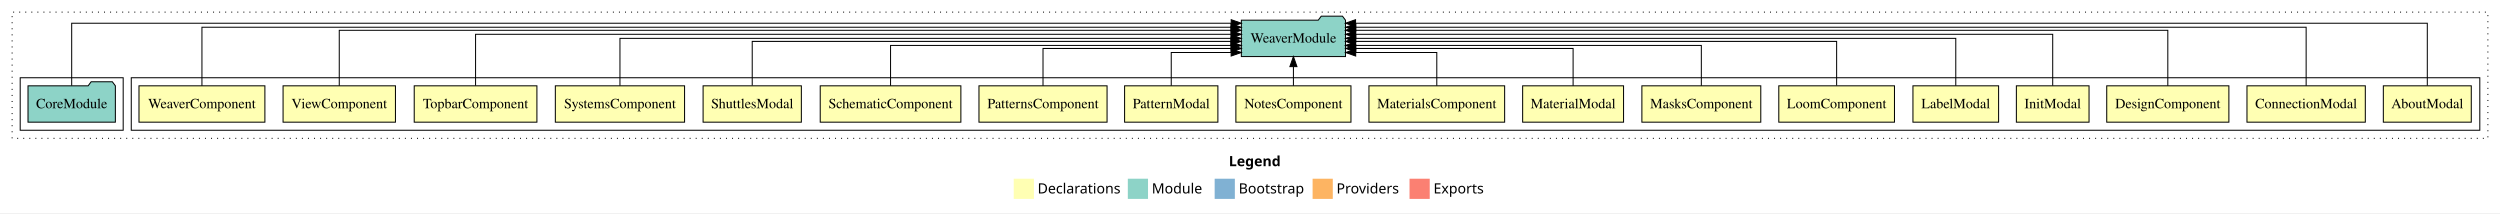
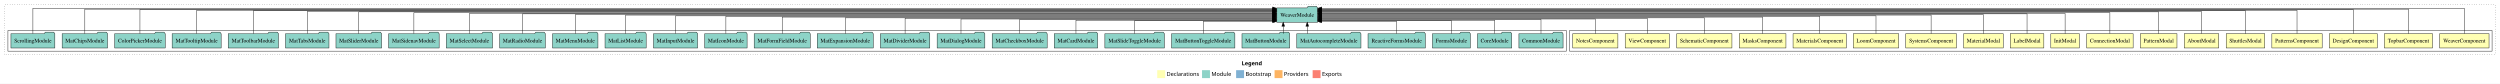
- <svg xmlns="http://www.w3.org/2000/svg" width="2476pt" height="211pt" viewBox="0.00 0.00 2476.00 211.00">
+ <svg xmlns="http://www.w3.org/2000/svg" width="6306pt" height="211pt" viewBox="0.00 0.00 6306.00 211.00">
  <g id="graph0" class="graph" transform="scale(1 1) rotate(0) translate(4 207)">
-     <polygon fill="white" stroke="transparent" points="-4,4 -4,-207 2472,-207 2472,4 -4,4" />
-     <text text-anchor="start" x="1213.01" y="-42.4" font-family="sans-serif" font-weight="bold" font-size="14.00">Legend</text>
-     <polygon fill="#ffffb3" stroke="transparent" points="1000,-10 1000,-30 1020,-30 1020,-10 1000,-10" />
-     <text text-anchor="start" x="1023.63" y="-15.4" font-family="sans-serif" font-size="14.00">  Declarations</text>
-     <polygon fill="#8dd3c7" stroke="transparent" points="1113,-10 1113,-30 1133,-30 1133,-10 1113,-10" />
-     <text text-anchor="start" x="1136.73" y="-15.4" font-family="sans-serif" font-size="14.00">  Module</text>
-     <polygon fill="#80b1d3" stroke="transparent" points="1199,-10 1199,-30 1219,-30 1219,-10 1199,-10" />
-     <text text-anchor="start" x="1222.78" y="-15.4" font-family="sans-serif" font-size="14.00">  Bootstrap</text>
-     <polygon fill="#fdb462" stroke="transparent" points="1296,-10 1296,-30 1316,-30 1316,-10 1296,-10" />
-     <text text-anchor="start" x="1319.67" y="-15.4" font-family="sans-serif" font-size="14.00">  Providers</text>
-     <polygon fill="#fb8072" stroke="transparent" points="1392,-10 1392,-30 1412,-30 1412,-10 1392,-10" />
-     <text text-anchor="start" x="1415.73" y="-15.4" font-family="sans-serif" font-size="14.00">  Exports</text>
+     <polygon fill="white" stroke="transparent" points="-4,4 -4,-207 6302,-207 6302,4 -4,4" />
+     <text text-anchor="start" x="3128.01" y="-42.4" font-family="sans-serif" font-weight="bold" font-size="14.00">Legend</text>
+     <polygon fill="#ffffb3" stroke="transparent" points="2915,-10 2915,-30 2935,-30 2935,-10 2915,-10" />
+     <text text-anchor="start" x="2938.63" y="-15.4" font-family="sans-serif" font-size="14.00">  Declarations</text>
+     <polygon fill="#8dd3c7" stroke="transparent" points="3028,-10 3028,-30 3048,-30 3048,-10 3028,-10" />
+     <text text-anchor="start" x="3051.73" y="-15.4" font-family="sans-serif" font-size="14.00">  Module</text>
+     <polygon fill="#80b1d3" stroke="transparent" points="3114,-10 3114,-30 3134,-30 3134,-10 3114,-10" />
+     <text text-anchor="start" x="3137.78" y="-15.4" font-family="sans-serif" font-size="14.00">  Bootstrap</text>
+     <polygon fill="#fdb462" stroke="transparent" points="3211,-10 3211,-30 3231,-30 3231,-10 3211,-10" />
+     <text text-anchor="start" x="3234.67" y="-15.4" font-family="sans-serif" font-size="14.00">  Providers</text>
+     <polygon fill="#fb8072" stroke="transparent" points="3307,-10 3307,-30 3327,-30 3327,-10 3307,-10" />
+     <text text-anchor="start" x="3330.73" y="-15.4" font-family="sans-serif" font-size="14.00">  Exports</text>
    <g id="clust1" class="cluster">
-       <polygon fill="none" stroke="black" stroke-dasharray="1,5" points="8,-70 8,-195 2460,-195 2460,-70 8,-70" />
+       <polygon fill="none" stroke="black" stroke-dasharray="1,5" points="8,-70 8,-195 6290,-195 6290,-70 8,-70" />
    </g>
    <g id="clust2" class="cluster">
-       <polygon fill="none" stroke="black" points="126,-78 126,-130 2452,-130 2452,-78 126,-78" />
+       <polygon fill="none" stroke="black" points="3955,-78 3955,-130 6282,-130 6282,-78 3955,-78" />
    </g>
    <g id="clust21" class="cluster">
-       <polygon fill="none" stroke="black" points="16,-78 16,-130 118,-130 118,-78 16,-78" />
+       <polygon fill="none" stroke="black" points="16,-78 16,-130 3947,-130 3947,-78 16,-78" />
    </g>
    <g id="node1" class="node">
-       <polygon fill="#ffffb3" stroke="black" points="2443.55,-122 2356.45,-122 2356.45,-86 2443.55,-86 2443.55,-122" />
-       <text text-anchor="middle" x="2400" y="-99.8" font-family="Times,serif" font-size="14.00">AboutModal</text>
+       <polygon fill="#ffffb3" stroke="black" points="6274.35,-122 6149.65,-122 6149.65,-86 6274.35,-86 6274.35,-122" />
+       <text text-anchor="middle" x="6212" y="-99.8" font-family="Times,serif" font-size="14.00">WeaverComponent</text>
    </g>
    <g id="node19" class="node">
-       <polygon fill="#8dd3c7" stroke="black" points="1328.57,-187 1325.57,-191 1304.57,-191 1301.57,-187 1225.43,-187 1225.43,-151 1328.57,-151 1328.57,-187" />
-       <text text-anchor="middle" x="1277" y="-164.8" font-family="Times,serif" font-size="14.00">WeaverModule</text>
+       <polygon fill="#8dd3c7" stroke="black" points="3319.57,-187 3316.57,-191 3295.57,-191 3292.57,-187 3216.43,-187 3216.43,-151 3319.57,-151 3319.57,-187" />
+       <text text-anchor="middle" x="3268" y="-164.8" font-family="Times,serif" font-size="14.00">WeaverModule</text>
    </g>
    <g id="edge1" class="edge">
-       <path fill="none" stroke="black" d="M2400,-122.15C2400,-145.76 2400,-184 2400,-184 2400,-184 1338.54,-184 1338.54,-184" />
-       <polygon fill="black" stroke="black" points="1338.54,-180.5 1328.54,-184 1338.54,-187.5 1338.54,-180.5" />
+       <path fill="none" stroke="black" d="M6212,-122.2C6212,-146.36 6212,-186 6212,-186 6212,-186 3329.72,-186 3329.72,-186" />
+       <polygon fill="black" stroke="black" points="3329.72,-182.5 3319.72,-186 3329.72,-189.5 3329.72,-182.5" />
    </g>
    <g id="node2" class="node">
-       <polygon fill="#ffffb3" stroke="black" points="2338.6,-122 2221.4,-122 2221.4,-86 2338.6,-86 2338.6,-122" />
-       <text text-anchor="middle" x="2280" y="-99.8" font-family="Times,serif" font-size="14.00">ConnectionModal</text>
+       <polygon fill="#ffffb3" stroke="black" points="6131.76,-122 6010.24,-122 6010.24,-86 6131.76,-86 6131.76,-122" />
+       <text text-anchor="middle" x="6071" y="-99.8" font-family="Times,serif" font-size="14.00">TopbarComponent</text>
    </g>
    <g id="edge2" class="edge">
-       <path fill="none" stroke="black" d="M2280,-122.01C2280,-144.49 2280,-180 2280,-180 2280,-180 1338.81,-180 1338.81,-180" />
-       <polygon fill="black" stroke="black" points="1338.81,-176.5 1328.81,-180 1338.81,-183.5 1338.81,-176.5" />
+       <path fill="none" stroke="black" d="M6071,-122.15C6071,-145.76 6071,-184 6071,-184 6071,-184 3329.65,-184 3329.65,-184" />
+       <polygon fill="black" stroke="black" points="3329.65,-180.5 3319.65,-184 3329.65,-187.5 3329.65,-180.5" />
    </g>
    <g id="node3" class="node">
-       <polygon fill="#ffffb3" stroke="black" points="2203.49,-122 2082.51,-122 2082.51,-86 2203.49,-86 2203.49,-122" />
-       <text text-anchor="middle" x="2143" y="-99.8" font-family="Times,serif" font-size="14.00">DesignComponent</text>
+       <polygon fill="#ffffb3" stroke="black" points="5992.49,-122 5871.51,-122 5871.51,-86 5992.49,-86 5992.49,-122" />
+       <text text-anchor="middle" x="5932" y="-99.8" font-family="Times,serif" font-size="14.00">DesignComponent</text>
    </g>
    <g id="edge3" class="edge">
-       <path fill="none" stroke="black" d="M2143,-122.04C2143,-143.66 2143,-177 2143,-177 2143,-177 1338.58,-177 1338.58,-177" />
-       <polygon fill="black" stroke="black" points="1338.58,-173.5 1328.58,-177 1338.58,-180.5 1338.58,-173.5" />
+       <path fill="none" stroke="black" d="M5932,-122.32C5932,-145.66 5932,-183 5932,-183 5932,-183 3329.72,-183 3329.72,-183" />
+       <polygon fill="black" stroke="black" points="3329.72,-179.5 3319.72,-183 3329.72,-186.5 3329.72,-179.5" />
    </g>
    <g id="node4" class="node">
-       <polygon fill="#ffffb3" stroke="black" points="2064.99,-122 1993.01,-122 1993.01,-86 2064.99,-86 2064.99,-122" />
-       <text text-anchor="middle" x="2029" y="-99.8" font-family="Times,serif" font-size="14.00">InitModal</text>
+       <polygon fill="#ffffb3" stroke="black" points="5853.43,-122 5726.57,-122 5726.57,-86 5853.43,-86 5853.43,-122" />
+       <text text-anchor="middle" x="5790" y="-99.8" font-family="Times,serif" font-size="14.00">PatternsComponent</text>
    </g>
    <g id="edge4" class="edge">
-       <path fill="none" stroke="black" d="M2029,-122.13C2029,-142.57 2029,-173 2029,-173 2029,-173 1338.69,-173 1338.69,-173" />
-       <polygon fill="black" stroke="black" points="1338.69,-169.5 1328.69,-173 1338.69,-176.5 1338.69,-169.5" />
+       <path fill="none" stroke="black" d="M5790,-122.25C5790,-145.02 5790,-181 5790,-181 5790,-181 3329.81,-181 3329.81,-181" />
+       <polygon fill="black" stroke="black" points="3329.81,-177.5 3319.81,-181 3329.81,-184.5 3329.81,-177.5" />
    </g>
    <g id="node5" class="node">
-       <polygon fill="#ffffb3" stroke="black" points="1975.42,-122 1890.58,-122 1890.58,-86 1975.42,-86 1975.42,-122" />
-       <text text-anchor="middle" x="1933" y="-99.8" font-family="Times,serif" font-size="14.00">LabelModal</text>
+       <polygon fill="#ffffb3" stroke="black" points="5708.66,-122 5611.34,-122 5611.34,-86 5708.66,-86 5708.66,-122" />
+       <text text-anchor="middle" x="5660" y="-99.8" font-family="Times,serif" font-size="14.00">ShuttlesModal</text>
    </g>
    <g id="edge5" class="edge">
-       <path fill="none" stroke="black" d="M1933,-122.11C1933,-141.34 1933,-169 1933,-169 1933,-169 1338.75,-169 1338.75,-169" />
-       <polygon fill="black" stroke="black" points="1338.75,-165.5 1328.75,-169 1338.75,-172.5 1338.75,-165.5" />
+       <path fill="none" stroke="black" d="M5660,-122.01C5660,-144.49 5660,-180 5660,-180 5660,-180 3329.62,-180 3329.62,-180" />
+       <polygon fill="black" stroke="black" points="3329.62,-176.5 3319.62,-180 3329.62,-183.5 3329.62,-176.5" />
    </g>
    <g id="node6" class="node">
-       <polygon fill="#ffffb3" stroke="black" points="1872.28,-122 1757.72,-122 1757.72,-86 1872.28,-86 1872.28,-122" />
-       <text text-anchor="middle" x="1815" y="-99.8" font-family="Times,serif" font-size="14.00">LoomComponent</text>
+       <polygon fill="#ffffb3" stroke="black" points="5592.55,-122 5505.45,-122 5505.45,-86 5592.55,-86 5592.55,-122" />
+       <text text-anchor="middle" x="5549" y="-99.8" font-family="Times,serif" font-size="14.00">AboutModal</text>
    </g>
    <g id="edge6" class="edge">
-       <path fill="none" stroke="black" d="M1815,-122.27C1815,-140.56 1815,-166 1815,-166 1815,-166 1338.59,-166 1338.59,-166" />
-       <polygon fill="black" stroke="black" points="1338.59,-162.5 1328.59,-166 1338.59,-169.5 1338.59,-162.5" />
+       <path fill="none" stroke="black" d="M5549,-122.29C5549,-144.21 5549,-178 5549,-178 5549,-178 3329.65,-178 3329.65,-178" />
+       <polygon fill="black" stroke="black" points="3329.65,-174.5 3319.65,-178 3329.65,-181.5 3329.65,-174.5" />
    </g>
    <g id="node7" class="node">
-       <polygon fill="#ffffb3" stroke="black" points="1739.88,-122 1622.12,-122 1622.12,-86 1739.88,-86 1739.88,-122" />
-       <text text-anchor="middle" x="1681" y="-99.8" font-family="Times,serif" font-size="14.00">MasksComponent</text>
+       <polygon fill="#ffffb3" stroke="black" points="5487.2,-122 5394.8,-122 5394.8,-86 5487.2,-86 5487.2,-122" />
+       <text text-anchor="middle" x="5441" y="-99.8" font-family="Times,serif" font-size="14.00">PatternModal</text>
    </g>
    <g id="edge7" class="edge">
-       <path fill="none" stroke="black" d="M1681,-122.03C1681,-139.06 1681,-162 1681,-162 1681,-162 1338.58,-162 1338.58,-162" />
-       <polygon fill="black" stroke="black" points="1338.58,-158.5 1328.58,-162 1338.58,-165.5 1338.58,-158.5" />
+       <path fill="none" stroke="black" d="M5441,-122.04C5441,-143.66 5441,-177 5441,-177 5441,-177 3329.57,-177 3329.57,-177" />
+       <polygon fill="black" stroke="black" points="3329.57,-173.5 3319.57,-177 3329.57,-180.5 3329.57,-173.5" />
    </g>
    <g id="node8" class="node">
-       <polygon fill="#ffffb3" stroke="black" points="1603.97,-122 1504.03,-122 1504.03,-86 1603.97,-86 1603.97,-122" />
-       <text text-anchor="middle" x="1554" y="-99.8" font-family="Times,serif" font-size="14.00">MaterialModal</text>
+       <polygon fill="#ffffb3" stroke="black" points="5376.6,-122 5259.4,-122 5259.4,-86 5376.6,-86 5376.6,-122" />
+       <text text-anchor="middle" x="5318" y="-99.8" font-family="Times,serif" font-size="14.00">ConnectionModal</text>
    </g>
    <g id="edge8" class="edge">
-       <path fill="none" stroke="black" d="M1554,-122.01C1554,-138.05 1554,-159 1554,-159 1554,-159 1338.78,-159 1338.78,-159" />
-       <polygon fill="black" stroke="black" points="1338.78,-155.5 1328.78,-159 1338.78,-162.5 1338.78,-155.5" />
+       <path fill="none" stroke="black" d="M5318,-122.28C5318,-143.32 5318,-175 5318,-175 5318,-175 3329.7,-175 3329.7,-175" />
+       <polygon fill="black" stroke="black" points="3329.7,-171.5 3319.7,-175 3329.7,-178.5 3329.7,-171.5" />
    </g>
    <g id="node9" class="node">
-       <polygon fill="#ffffb3" stroke="black" points="1486.2,-122 1351.8,-122 1351.8,-86 1486.2,-86 1486.2,-122" />
-       <text text-anchor="middle" x="1419" y="-99.8" font-family="Times,serif" font-size="14.00">MaterialsComponent</text>
+       <polygon fill="#ffffb3" stroke="black" points="5240.99,-122 5169.01,-122 5169.01,-86 5240.99,-86 5240.99,-122" />
+       <text text-anchor="middle" x="5205" y="-99.8" font-family="Times,serif" font-size="14.00">InitModal</text>
    </g>
    <g id="edge9" class="edge">
-       <path fill="none" stroke="black" d="M1419,-122.12C1419,-136.78 1419,-155 1419,-155 1419,-155 1338.67,-155 1338.67,-155" />
-       <polygon fill="black" stroke="black" points="1338.67,-151.5 1328.67,-155 1338.67,-158.5 1338.67,-151.5" />
+       <path fill="none" stroke="black" d="M5205,-122.13C5205,-142.57 5205,-173 5205,-173 5205,-173 3329.81,-173 3329.81,-173" />
+       <polygon fill="black" stroke="black" points="3329.81,-169.5 3319.81,-173 3329.81,-176.5 3329.81,-169.5" />
    </g>
    <g id="node10" class="node">
-       <polygon fill="#ffffb3" stroke="black" points="1333.99,-122 1220.01,-122 1220.01,-86 1333.99,-86 1333.99,-122" />
-       <text text-anchor="middle" x="1277" y="-99.8" font-family="Times,serif" font-size="14.00">NotesComponent</text>
+       <polygon fill="#ffffb3" stroke="black" points="5151.42,-122 5066.58,-122 5066.58,-86 5151.42,-86 5151.42,-122" />
+       <text text-anchor="middle" x="5109" y="-99.8" font-family="Times,serif" font-size="14.00">LabelModal</text>
    </g>
    <g id="edge10" class="edge">
-       <path fill="none" stroke="black" d="M1277,-122.11C1277,-122.11 1277,-140.99 1277,-140.99" />
-       <polygon fill="black" stroke="black" points="1273.5,-140.99 1277,-150.99 1280.5,-140.99 1273.5,-140.99" />
+       <path fill="none" stroke="black" d="M5109,-122.22C5109,-142.37 5109,-172 5109,-172 5109,-172 3329.65,-172 3329.65,-172" />
+       <polygon fill="black" stroke="black" points="3329.65,-168.5 3319.65,-172 3329.65,-175.5 3329.65,-168.5" />
    </g>
    <g id="node11" class="node">
-       <polygon fill="#ffffb3" stroke="black" points="1202.2,-122 1109.8,-122 1109.8,-86 1202.2,-86 1202.2,-122" />
-       <text text-anchor="middle" x="1156" y="-99.8" font-family="Times,serif" font-size="14.00">PatternModal</text>
+       <polygon fill="#ffffb3" stroke="black" points="5048.97,-122 4949.03,-122 4949.03,-86 5048.97,-86 5048.97,-122" />
+       <text text-anchor="middle" x="4999" y="-99.8" font-family="Times,serif" font-size="14.00">MaterialModal</text>
    </g>
    <g id="edge11" class="edge">
-       <path fill="none" stroke="black" d="M1156,-122.12C1156,-136.78 1156,-155 1156,-155 1156,-155 1215.33,-155 1215.33,-155" />
-       <polygon fill="black" stroke="black" points="1215.33,-158.5 1225.33,-155 1215.33,-151.5 1215.33,-158.5" />
+       <path fill="none" stroke="black" d="M4999,-122.03C4999,-141.58 4999,-170 4999,-170 4999,-170 3329.81,-170 3329.81,-170" />
+       <polygon fill="black" stroke="black" points="3329.81,-166.5 3319.81,-170 3329.81,-173.5 3329.81,-166.5" />
    </g>
    <g id="node12" class="node">
-       <polygon fill="#ffffb3" stroke="black" points="1092.43,-122 965.57,-122 965.57,-86 1092.43,-86 1092.43,-122" />
-       <text text-anchor="middle" x="1029" y="-99.8" font-family="Times,serif" font-size="14.00">PatternsComponent</text>
+       <polygon fill="#ffffb3" stroke="black" points="4931,-122 4803,-122 4803,-86 4931,-86 4931,-122" />
+       <text text-anchor="middle" x="4867" y="-99.8" font-family="Times,serif" font-size="14.00">SystemsComponent</text>
    </g>
    <g id="edge12" class="edge">
-       <path fill="none" stroke="black" d="M1029,-122.01C1029,-138.05 1029,-159 1029,-159 1029,-159 1215.31,-159 1215.31,-159" />
-       <polygon fill="black" stroke="black" points="1215.31,-162.5 1225.31,-159 1215.31,-155.5 1215.31,-162.5" />
+       <path fill="none" stroke="black" d="M4867,-122.11C4867,-141.34 4867,-169 4867,-169 4867,-169 3329.84,-169 3329.84,-169" />
+       <polygon fill="black" stroke="black" points="3329.84,-165.5 3319.84,-169 3329.84,-172.5 3329.84,-165.5" />
    </g>
    <g id="node13" class="node">
-       <polygon fill="#ffffb3" stroke="black" points="947.65,-122 808.35,-122 808.35,-86 947.65,-86 947.65,-122" />
-       <text text-anchor="middle" x="878" y="-99.8" font-family="Times,serif" font-size="14.00">SchematicComponent</text>
+       <polygon fill="#ffffb3" stroke="black" points="4785.28,-122 4670.72,-122 4670.72,-86 4785.28,-86 4785.28,-122" />
+       <text text-anchor="middle" x="4728" y="-99.8" font-family="Times,serif" font-size="14.00">LoomComponent</text>
    </g>
    <g id="edge13" class="edge">
-       <path fill="none" stroke="black" d="M878,-122.03C878,-139.06 878,-162 878,-162 878,-162 1215.25,-162 1215.25,-162" />
-       <polygon fill="black" stroke="black" points="1215.25,-165.5 1225.25,-162 1215.25,-158.5 1215.25,-165.5" />
+       <path fill="none" stroke="black" d="M4728,-122.22C4728,-140.83 4728,-167 4728,-167 4728,-167 3329.96,-167 3329.96,-167" />
+       <polygon fill="black" stroke="black" points="3329.96,-163.5 3319.96,-167 3329.96,-170.5 3329.96,-163.5" />
    </g>
    <g id="node14" class="node">
-       <polygon fill="#ffffb3" stroke="black" points="789.66,-122 692.34,-122 692.34,-86 789.66,-86 789.66,-122" />
-       <text text-anchor="middle" x="741" y="-99.8" font-family="Times,serif" font-size="14.00">ShuttlesModal</text>
+       <polygon fill="#ffffb3" stroke="black" points="4653.2,-122 4518.8,-122 4518.8,-86 4653.2,-86 4653.2,-122" />
+       <text text-anchor="middle" x="4586" y="-99.8" font-family="Times,serif" font-size="14.00">MaterialsComponent</text>
    </g>
    <g id="edge14" class="edge">
-       <path fill="none" stroke="black" d="M741,-122.27C741,-140.56 741,-166 741,-166 741,-166 1215.12,-166 1215.12,-166" />
-       <polygon fill="black" stroke="black" points="1215.12,-169.5 1225.12,-166 1215.12,-162.5 1215.12,-169.5" />
+       <path fill="none" stroke="black" d="M4586,-122.27C4586,-140.56 4586,-166 4586,-166 4586,-166 3329.67,-166 3329.67,-166" />
+       <polygon fill="black" stroke="black" points="3329.67,-162.5 3319.67,-166 3329.67,-169.5 3329.67,-162.5" />
    </g>
    <g id="node15" class="node">
-       <polygon fill="#ffffb3" stroke="black" points="674,-122 546,-122 546,-86 674,-86 674,-122" />
-       <text text-anchor="middle" x="610" y="-99.8" font-family="Times,serif" font-size="14.00">SystemsComponent</text>
+       <polygon fill="#ffffb3" stroke="black" points="4500.88,-122 4383.12,-122 4383.12,-86 4500.88,-86 4500.88,-122" />
+       <text text-anchor="middle" x="4442" y="-99.8" font-family="Times,serif" font-size="14.00">MasksComponent</text>
    </g>
    <g id="edge15" class="edge">
-       <path fill="none" stroke="black" d="M610,-122.11C610,-141.34 610,-169 610,-169 610,-169 1215.22,-169 1215.22,-169" />
-       <polygon fill="black" stroke="black" points="1215.22,-172.5 1225.22,-169 1215.22,-165.5 1215.22,-172.5" />
+       <path fill="none" stroke="black" d="M4442,-122C4442,-139.68 4442,-164 4442,-164 4442,-164 3329.58,-164 3329.58,-164" />
+       <polygon fill="black" stroke="black" points="3329.58,-160.5 3319.58,-164 3329.58,-167.5 3329.58,-160.5" />
    </g>
    <g id="node16" class="node">
-       <polygon fill="#ffffb3" stroke="black" points="527.76,-122 406.24,-122 406.24,-86 527.76,-86 527.76,-122" />
-       <text text-anchor="middle" x="467" y="-99.8" font-family="Times,serif" font-size="14.00">TopbarComponent</text>
+       <polygon fill="#ffffb3" stroke="black" points="4364.65,-122 4225.35,-122 4225.35,-86 4364.65,-86 4364.65,-122" />
+       <text text-anchor="middle" x="4295" y="-99.8" font-family="Times,serif" font-size="14.00">SchematicComponent</text>
    </g>
    <g id="edge16" class="edge">
-       <path fill="none" stroke="black" d="M467,-122.13C467,-142.57 467,-173 467,-173 467,-173 1215.41,-173 1215.41,-173" />
-       <polygon fill="black" stroke="black" points="1215.41,-176.5 1225.41,-173 1215.41,-169.5 1215.41,-176.5" />
+       <path fill="none" stroke="black" d="M4295,-122.03C4295,-139.06 4295,-162 4295,-162 4295,-162 3329.63,-162 3329.63,-162" />
+       <polygon fill="black" stroke="black" points="3329.63,-158.5 3319.63,-162 3329.63,-165.5 3329.63,-158.5" />
    </g>
    <g id="node17" class="node">
-       <polygon fill="#ffffb3" stroke="black" points="387.65,-122 276.35,-122 276.35,-86 387.65,-86 387.65,-122" />
-       <text text-anchor="middle" x="332" y="-99.8" font-family="Times,serif" font-size="14.00">ViewComponent</text>
+       <polygon fill="#ffffb3" stroke="black" points="4206.65,-122 4095.35,-122 4095.35,-86 4206.65,-86 4206.65,-122" />
+       <text text-anchor="middle" x="4151" y="-99.8" font-family="Times,serif" font-size="14.00">ViewComponent</text>
    </g>
    <g id="edge17" class="edge">
-       <path fill="none" stroke="black" d="M332,-122.04C332,-143.66 332,-177 332,-177 332,-177 1215.18,-177 1215.18,-177" />
-       <polygon fill="black" stroke="black" points="1215.18,-180.5 1225.18,-177 1215.18,-173.5 1215.18,-180.5" />
+       <path fill="none" stroke="black" d="M4151,-122.04C4151,-138.73 4151,-161 4151,-161 4151,-161 3329.61,-161 3329.61,-161" />
+       <polygon fill="black" stroke="black" points="3329.61,-157.5 3319.61,-161 3329.61,-164.5 3329.61,-157.5" />
    </g>
    <g id="node18" class="node">
-       <polygon fill="#ffffb3" stroke="black" points="258.35,-122 133.65,-122 133.65,-86 258.35,-86 258.35,-122" />
-       <text text-anchor="middle" x="196" y="-99.8" font-family="Times,serif" font-size="14.00">WeaverComponent</text>
+       <polygon fill="#ffffb3" stroke="black" points="4076.99,-122 3963.01,-122 3963.01,-86 4076.99,-86 4076.99,-122" />
+       <text text-anchor="middle" x="4020" y="-99.8" font-family="Times,serif" font-size="14.00">NotesComponent</text>
    </g>
    <g id="edge18" class="edge">
-       <path fill="none" stroke="black" d="M196,-122.01C196,-144.49 196,-180 196,-180 196,-180 1215.23,-180 1215.23,-180" />
-       <polygon fill="black" stroke="black" points="1215.23,-183.5 1225.23,-180 1215.23,-176.5 1215.23,-183.5" />
+       <path fill="none" stroke="black" d="M4020,-122.01C4020,-138.05 4020,-159 4020,-159 4020,-159 3329.69,-159 3329.69,-159" />
+       <polygon fill="black" stroke="black" points="3329.69,-155.5 3319.69,-159 3329.69,-162.5 3329.69,-155.5" />
    </g>
    <g id="node20" class="node">
-       <polygon fill="#8dd3c7" stroke="black" points="110.26,-122 107.26,-126 86.26,-126 83.26,-122 23.74,-122 23.74,-86 110.26,-86 110.26,-122" />
-       <text text-anchor="middle" x="67" y="-99.8" font-family="Times,serif" font-size="14.00">CoreModule</text>
+       <polygon fill="#8dd3c7" stroke="black" points="3938.67,-122 3935.67,-126 3914.67,-126 3911.67,-122 3827.33,-122 3827.33,-86 3938.67,-86 3938.67,-122" />
+       <text text-anchor="middle" x="3883" y="-99.8" font-family="Times,serif" font-size="14.00">CommonModule</text>
    </g>
    <g id="edge19" class="edge">
-       <path fill="none" stroke="black" d="M67,-122.15C67,-145.76 67,-184 67,-184 67,-184 1215.39,-184 1215.39,-184" />
-       <polygon fill="black" stroke="black" points="1215.39,-187.5 1225.39,-184 1215.39,-180.5 1215.39,-187.5" />
+       <path fill="none" stroke="black" d="M3883,-122.28C3883,-137.95 3883,-158 3883,-158 3883,-158 3329.64,-158 3329.64,-158" />
+       <polygon fill="black" stroke="black" points="3329.64,-154.5 3319.64,-158 3329.64,-161.5 3329.64,-154.5" />
+     </g>
+     <g id="node21" class="node">
+       <polygon fill="#8dd3c7" stroke="black" points="3809.26,-122 3806.26,-126 3785.26,-126 3782.26,-122 3722.74,-122 3722.74,-86 3809.26,-86 3809.26,-122" />
+       <text text-anchor="middle" x="3766" y="-99.8" font-family="Times,serif" font-size="14.00">CoreModule</text>
+     </g>
+     <g id="edge20" class="edge">
+       <path fill="none" stroke="black" d="M3766,-122.19C3766,-137.18 3766,-156 3766,-156 3766,-156 3329.89,-156 3329.89,-156" />
+       <polygon fill="black" stroke="black" points="3329.89,-152.5 3319.89,-156 3329.89,-159.5 3329.89,-152.5" />
+     </g>
+     <g id="node22" class="node">
+       <polygon fill="#8dd3c7" stroke="black" points="3704.83,-122 3701.83,-126 3680.83,-126 3677.83,-122 3609.17,-122 3609.17,-86 3704.83,-86 3704.83,-122" />
+       <text text-anchor="middle" x="3657" y="-99.8" font-family="Times,serif" font-size="14.00">FormsModule</text>
+     </g>
+     <g id="edge21" class="edge">
+       <path fill="none" stroke="black" d="M3657,-122.12C3657,-136.78 3657,-155 3657,-155 3657,-155 3329.66,-155 3329.66,-155" />
+       <polygon fill="black" stroke="black" points="3329.66,-151.5 3319.66,-155 3329.66,-158.5 3329.66,-151.5" />
+     </g>
+     <g id="node23" class="node">
+       <polygon fill="#8dd3c7" stroke="black" points="3591.3,-122 3588.3,-126 3567.3,-126 3564.3,-122 3446.7,-122 3446.7,-86 3591.3,-86 3591.3,-122" />
+       <text text-anchor="middle" x="3519" y="-99.8" font-family="Times,serif" font-size="14.00">ReactiveFormsModule</text>
+     </g>
+     <g id="edge22" class="edge">
+       <path fill="none" stroke="black" d="M3519,-122.25C3519,-136.18 3519,-153 3519,-153 3519,-153 3329.7,-153 3329.7,-153" />
+       <polygon fill="black" stroke="black" points="3329.7,-149.5 3319.7,-153 3329.7,-156.5 3329.7,-149.5" />
+     </g>
+     <g id="node24" class="node">
+       <polygon fill="#8dd3c7" stroke="black" points="3428.91,-122 3425.91,-126 3404.91,-126 3401.91,-122 3267.09,-122 3267.09,-86 3428.91,-86 3428.91,-122" />
+       <text text-anchor="middle" x="3348" y="-99.8" font-family="Times,serif" font-size="14.00">MatAutocompleteModule</text>
+     </g>
+     <g id="edge23" class="edge">
+       <path fill="none" stroke="black" d="M3293.41,-122.11C3293.41,-122.11 3293.41,-140.99 3293.41,-140.99" />
+       <polygon fill="black" stroke="black" points="3289.91,-140.99 3293.41,-150.99 3296.91,-140.99 3289.91,-140.99" />
+     </g>
+     <g id="node25" class="node">
+       <polygon fill="#8dd3c7" stroke="black" points="3249.22,-122 3246.22,-126 3225.22,-126 3222.22,-122 3128.78,-122 3128.78,-86 3249.22,-86 3249.22,-122" />
+       <text text-anchor="middle" x="3189" y="-99.8" font-family="Times,serif" font-size="14.00">MatButtonModule</text>
+     </g>
+     <g id="edge24" class="edge">
+       <path fill="none" stroke="black" d="M3232.79,-122.11C3232.79,-122.11 3232.79,-140.99 3232.79,-140.99" />
+       <polygon fill="black" stroke="black" points="3229.29,-140.99 3232.79,-150.99 3236.29,-140.99 3229.29,-140.99" />
+     </g>
+     <g id="node26" class="node">
+       <polygon fill="#8dd3c7" stroke="black" points="3110.88,-122 3107.88,-126 3086.88,-126 3083.88,-122 2951.12,-122 2951.12,-86 3110.88,-86 3110.88,-122" />
+       <text text-anchor="middle" x="3031" y="-99.8" font-family="Times,serif" font-size="14.00">MatButtonToggleModule</text>
+     </g>
+     <g id="edge25" class="edge">
+       <path fill="none" stroke="black" d="M3031,-122.25C3031,-136.18 3031,-153 3031,-153 3031,-153 3206.28,-153 3206.28,-153" />
+       <polygon fill="black" stroke="black" points="3206.28,-156.5 3216.28,-153 3206.28,-149.5 3206.28,-156.5" />
+     </g>
+     <g id="node27" class="node">
+       <polygon fill="#8dd3c7" stroke="black" points="2933.04,-122 2930.04,-126 2909.04,-126 2906.04,-122 2782.96,-122 2782.96,-86 2933.04,-86 2933.04,-122" />
+       <text text-anchor="middle" x="2858" y="-99.8" font-family="Times,serif" font-size="14.00">MatSlideToggleModule</text>
+     </g>
+     <g id="edge26" class="edge">
+       <path fill="none" stroke="black" d="M2858,-122.12C2858,-136.78 2858,-155 2858,-155 2858,-155 3206.07,-155 3206.07,-155" />
+       <polygon fill="black" stroke="black" points="3206.07,-158.5 3216.07,-155 3206.07,-151.5 3206.07,-158.5" />
+     </g>
+     <g id="node28" class="node">
+       <polygon fill="#8dd3c7" stroke="black" points="2764.81,-122 2761.81,-126 2740.81,-126 2737.81,-122 2655.19,-122 2655.19,-86 2764.81,-86 2764.81,-122" />
+       <text text-anchor="middle" x="2710" y="-99.8" font-family="Times,serif" font-size="14.00">MatCardModule</text>
+     </g>
+     <g id="edge27" class="edge">
+       <path fill="none" stroke="black" d="M2710,-122.19C2710,-137.18 2710,-156 2710,-156 2710,-156 3206.26,-156 3206.26,-156" />
+       <polygon fill="black" stroke="black" points="3206.26,-159.5 3216.26,-156 3206.26,-152.5 3206.26,-159.5" />
+     </g>
+     <g id="node29" class="node">
+       <polygon fill="#8dd3c7" stroke="black" points="2637.37,-122 2634.37,-126 2613.37,-126 2610.37,-122 2498.63,-122 2498.63,-86 2637.37,-86 2637.37,-122" />
+       <text text-anchor="middle" x="2568" y="-99.8" font-family="Times,serif" font-size="14.00">MatCheckboxModule</text>
+     </g>
+     <g id="edge28" class="edge">
+       <path fill="none" stroke="black" d="M2568,-122.28C2568,-137.95 2568,-158 2568,-158 2568,-158 3206.24,-158 3206.24,-158" />
+       <polygon fill="black" stroke="black" points="3206.24,-161.5 3216.24,-158 3206.24,-154.5 3206.24,-161.5" />
+     </g>
+     <g id="node30" class="node">
+       <polygon fill="#8dd3c7" stroke="black" points="2480.2,-122 2477.2,-126 2456.2,-126 2453.2,-122 2359.8,-122 2359.8,-86 2480.2,-86 2480.2,-122" />
+       <text text-anchor="middle" x="2420" y="-99.8" font-family="Times,serif" font-size="14.00">MatDialogModule</text>
+     </g>
+     <g id="edge29" class="edge">
+       <path fill="none" stroke="black" d="M2420,-122.01C2420,-138.05 2420,-159 2420,-159 2420,-159 3206.23,-159 3206.23,-159" />
+       <polygon fill="black" stroke="black" points="3206.23,-162.5 3216.23,-159 3206.23,-155.5 3206.23,-162.5" />
+     </g>
+     <g id="node31" class="node">
+       <polygon fill="#8dd3c7" stroke="black" points="2341.36,-122 2338.36,-126 2317.36,-126 2314.36,-122 2216.64,-122 2216.64,-86 2341.36,-86 2341.36,-122" />
+       <text text-anchor="middle" x="2279" y="-99.8" font-family="Times,serif" font-size="14.00">MatDividerModule</text>
+     </g>
+     <g id="edge30" class="edge">
+       <path fill="none" stroke="black" d="M2279,-122.04C2279,-138.73 2279,-161 2279,-161 2279,-161 3206.22,-161 3206.22,-161" />
+       <polygon fill="black" stroke="black" points="3206.22,-164.5 3216.22,-161 3206.22,-157.5 3206.22,-164.5" />
+     </g>
+     <g id="node32" class="node">
+       <polygon fill="#8dd3c7" stroke="black" points="2198.7,-122 2195.7,-126 2174.7,-126 2171.7,-122 2057.3,-122 2057.3,-86 2198.7,-86 2198.7,-122" />
+       <text text-anchor="middle" x="2128" y="-99.8" font-family="Times,serif" font-size="14.00">MatExpansionModule</text>
+     </g>
+     <g id="edge31" class="edge">
+       <path fill="none" stroke="black" d="M2128,-122.03C2128,-139.06 2128,-162 2128,-162 2128,-162 3206.43,-162 3206.43,-162" />
+       <polygon fill="black" stroke="black" points="3206.43,-165.5 3216.43,-162 3206.43,-158.5 3206.43,-165.5" />
+     </g>
+     <g id="node33" class="node">
+       <polygon fill="#8dd3c7" stroke="black" points="2039.71,-122 2036.71,-126 2015.71,-126 2012.71,-122 1898.29,-122 1898.29,-86 2039.71,-86 2039.71,-122" />
+       <text text-anchor="middle" x="1969" y="-99.8" font-family="Times,serif" font-size="14.00">MatFormFieldModule</text>
+     </g>
+     <g id="edge32" class="edge">
+       <path fill="none" stroke="black" d="M1969,-122C1969,-139.68 1969,-164 1969,-164 1969,-164 3206.28,-164 3206.28,-164" />
+       <polygon fill="black" stroke="black" points="3206.28,-167.5 3216.28,-164 3206.28,-160.5 3206.28,-167.5" />
+     </g>
+     <g id="node34" class="node">
+       <polygon fill="#8dd3c7" stroke="black" points="1880.47,-122 1877.47,-126 1856.47,-126 1853.47,-122 1773.53,-122 1773.53,-86 1880.47,-86 1880.47,-122" />
+       <text text-anchor="middle" x="1827" y="-99.8" font-family="Times,serif" font-size="14.00">MatIconModule</text>
+     </g>
+     <g id="edge33" class="edge">
+       <path fill="none" stroke="black" d="M1827,-122.27C1827,-140.56 1827,-166 1827,-166 1827,-166 3206.29,-166 3206.29,-166" />
+       <polygon fill="black" stroke="black" points="3206.29,-169.5 3216.29,-166 3206.29,-162.5 3206.29,-169.5" />
+     </g>
+     <g id="node35" class="node">
+       <polygon fill="#8dd3c7" stroke="black" points="1755.65,-122 1752.65,-126 1731.65,-126 1728.65,-122 1644.35,-122 1644.35,-86 1755.65,-86 1755.65,-122" />
+       <text text-anchor="middle" x="1700" y="-99.8" font-family="Times,serif" font-size="14.00">MatInputModule</text>
+     </g>
+     <g id="edge34" class="edge">
+       <path fill="none" stroke="black" d="M1700,-122.22C1700,-140.83 1700,-167 1700,-167 1700,-167 3206.28,-167 3206.28,-167" />
+       <polygon fill="black" stroke="black" points="3206.28,-170.5 3216.28,-167 3206.28,-163.5 3206.28,-170.5" />
+     </g>
+     <g id="node36" class="node">
+       <polygon fill="#8dd3c7" stroke="black" points="1625.88,-122 1622.88,-126 1601.88,-126 1598.88,-122 1522.12,-122 1522.12,-86 1625.88,-86 1625.88,-122" />
+       <text text-anchor="middle" x="1574" y="-99.8" font-family="Times,serif" font-size="14.00">MatListModule</text>
+     </g>
+     <g id="edge35" class="edge">
+       <path fill="none" stroke="black" d="M1574,-122.11C1574,-141.34 1574,-169 1574,-169 1574,-169 3206.38,-169 3206.38,-169" />
+       <polygon fill="black" stroke="black" points="3206.38,-172.5 3216.38,-169 3206.38,-165.5 3206.38,-172.5" />
+     </g>
+     <g id="node37" class="node">
+       <polygon fill="#8dd3c7" stroke="black" points="1504.26,-122 1501.26,-126 1480.26,-126 1477.26,-122 1389.74,-122 1389.74,-86 1504.26,-86 1504.26,-122" />
+       <text text-anchor="middle" x="1447" y="-99.8" font-family="Times,serif" font-size="14.00">MatMenuModule</text>
+     </g>
+     <g id="edge36" class="edge">
+       <path fill="none" stroke="black" d="M1447,-122.03C1447,-141.58 1447,-170 1447,-170 1447,-170 3206.43,-170 3206.43,-170" />
+       <polygon fill="black" stroke="black" points="3206.43,-173.5 3216.43,-170 3206.43,-166.5 3206.43,-173.5" />
+     </g>
+     <g id="node38" class="node">
+       <polygon fill="#8dd3c7" stroke="black" points="1371.54,-122 1368.54,-126 1347.54,-126 1344.54,-122 1256.46,-122 1256.46,-86 1371.54,-86 1371.54,-122" />
+       <text text-anchor="middle" x="1314" y="-99.8" font-family="Times,serif" font-size="14.00">MatRadioModule</text>
+     </g>
+     <g id="edge37" class="edge">
+       <path fill="none" stroke="black" d="M1314,-122.22C1314,-142.37 1314,-172 1314,-172 1314,-172 3206.24,-172 3206.24,-172" />
+       <polygon fill="black" stroke="black" points="3206.24,-175.5 3216.24,-172 3206.24,-168.5 3206.24,-175.5" />
+     </g>
+     <g id="node39" class="node">
+       <polygon fill="#8dd3c7" stroke="black" points="1238.31,-122 1235.31,-126 1214.31,-126 1211.31,-122 1121.69,-122 1121.69,-86 1238.31,-86 1238.31,-122" />
+       <text text-anchor="middle" x="1180" y="-99.8" font-family="Times,serif" font-size="14.00">MatSelectModule</text>
+     </g>
+     <g id="edge38" class="edge">
+       <path fill="none" stroke="black" d="M1180,-122.13C1180,-142.57 1180,-173 1180,-173 1180,-173 3206.39,-173 3206.39,-173" />
+       <polygon fill="black" stroke="black" points="3206.39,-176.5 3216.39,-173 3206.39,-169.5 3206.39,-176.5" />
+     </g>
+     <g id="node40" class="node">
+       <polygon fill="#8dd3c7" stroke="black" points="1103.7,-122 1100.7,-126 1079.7,-126 1076.7,-122 976.3,-122 976.3,-86 1103.7,-86 1103.7,-122" />
+       <text text-anchor="middle" x="1040" y="-99.8" font-family="Times,serif" font-size="14.00">MatSidenavModule</text>
+     </g>
+     <g id="edge39" class="edge">
+       <path fill="none" stroke="black" d="M1040,-122.28C1040,-143.32 1040,-175 1040,-175 1040,-175 3206.21,-175 3206.21,-175" />
+       <polygon fill="black" stroke="black" points="3206.21,-178.5 3216.21,-175 3206.21,-171.5 3206.21,-178.5" />
+     </g>
+     <g id="node41" class="node">
+       <polygon fill="#8dd3c7" stroke="black" points="958.54,-122 955.54,-126 934.54,-126 931.54,-122 843.46,-122 843.46,-86 958.54,-86 958.54,-122" />
+       <text text-anchor="middle" x="901" y="-99.8" font-family="Times,serif" font-size="14.00">MatSliderModule</text>
+     </g>
+     <g id="edge40" class="edge">
+       <path fill="none" stroke="black" d="M901,-122.04C901,-143.66 901,-177 901,-177 901,-177 3206.36,-177 3206.36,-177" />
+       <polygon fill="black" stroke="black" points="3206.36,-180.5 3216.36,-177 3206.36,-173.5 3206.36,-180.5" />
+     </g>
+     <g id="node42" class="node">
+       <polygon fill="#8dd3c7" stroke="black" points="825.81,-122 822.81,-126 801.81,-126 798.81,-122 716.19,-122 716.19,-86 825.81,-86 825.81,-122" />
+       <text text-anchor="middle" x="771" y="-99.8" font-family="Times,serif" font-size="14.00">MatTabsModule</text>
+     </g>
+     <g id="edge41" class="edge">
+       <path fill="none" stroke="black" d="M771,-122.29C771,-144.21 771,-178 771,-178 771,-178 3206.42,-178 3206.42,-178" />
+       <polygon fill="black" stroke="black" points="3206.42,-181.5 3216.42,-178 3206.42,-174.5 3206.42,-181.5" />
+     </g>
+     <g id="node43" class="node">
+       <polygon fill="#8dd3c7" stroke="black" points="698.42,-122 695.42,-126 674.42,-126 671.42,-122 571.58,-122 571.58,-86 698.42,-86 698.42,-122" />
+       <text text-anchor="middle" x="635" y="-99.8" font-family="Times,serif" font-size="14.00">MatToolbarModule</text>
+     </g>
+     <g id="edge42" class="edge">
+       <path fill="none" stroke="black" d="M635,-122.01C635,-144.49 635,-180 635,-180 635,-180 3206.29,-180 3206.29,-180" />
+       <polygon fill="black" stroke="black" points="3206.29,-183.5 3216.29,-180 3206.29,-176.5 3206.29,-183.5" />
+     </g>
+     <g id="node44" class="node">
+       <polygon fill="#8dd3c7" stroke="black" points="553.82,-122 550.82,-126 529.82,-126 526.82,-122 430.18,-122 430.18,-86 553.82,-86 553.82,-122" />
+       <text text-anchor="middle" x="492" y="-99.8" font-family="Times,serif" font-size="14.00">MatTooltipModule</text>
+     </g>
+     <g id="edge43" class="edge">
+       <path fill="none" stroke="black" d="M492,-122.25C492,-145.02 492,-181 492,-181 492,-181 3206.24,-181 3206.24,-181" />
+       <polygon fill="black" stroke="black" points="3206.24,-184.5 3216.24,-181 3206.24,-177.5 3206.24,-184.5" />
+     </g>
+     <g id="node45" class="node">
+       <polygon fill="#8dd3c7" stroke="black" points="412.7,-122 409.7,-126 388.7,-126 385.7,-122 285.3,-122 285.3,-86 412.7,-86 412.7,-122" />
+       <text text-anchor="middle" x="349" y="-99.8" font-family="Times,serif" font-size="14.00">ColorPickerModule</text>
+     </g>
+     <g id="edge44" class="edge">
+       <path fill="none" stroke="black" d="M349,-122.32C349,-145.66 349,-183 349,-183 349,-183 3206.41,-183 3206.41,-183" />
+       <polygon fill="black" stroke="black" points="3206.41,-186.5 3216.41,-183 3206.41,-179.5 3206.41,-186.5" />
+     </g>
+     <g id="node46" class="node">
+       <polygon fill="#8dd3c7" stroke="black" points="267.27,-122 264.27,-126 243.27,-126 240.27,-122 152.73,-122 152.73,-86 267.27,-86 267.27,-122" />
+       <text text-anchor="middle" x="210" y="-99.8" font-family="Times,serif" font-size="14.00">MatChipsModule</text>
+     </g>
+     <g id="edge45" class="edge">
+       <path fill="none" stroke="black" d="M210,-122.15C210,-145.76 210,-184 210,-184 210,-184 3206.21,-184 3206.21,-184" />
+       <polygon fill="black" stroke="black" points="3206.21,-187.5 3216.21,-184 3206.21,-180.5 3206.21,-187.5" />
+     </g>
+     <g id="node47" class="node">
+       <polygon fill="#8dd3c7" stroke="black" points="134.38,-122 131.38,-126 110.38,-126 107.38,-122 23.62,-122 23.62,-86 134.38,-86 134.38,-122" />
+       <text text-anchor="middle" x="79" y="-99.8" font-family="Times,serif" font-size="14.00">ScrollingModule</text>
+     </g>
+     <g id="edge46" class="edge">
+       <path fill="none" stroke="black" d="M79,-122.2C79,-146.36 79,-186 79,-186 79,-186 3206.29,-186 3206.29,-186" />
+       <polygon fill="black" stroke="black" points="3206.29,-189.5 3216.29,-186 3206.29,-182.5 3206.29,-189.5" />
    </g>
  </g>
</svg>
